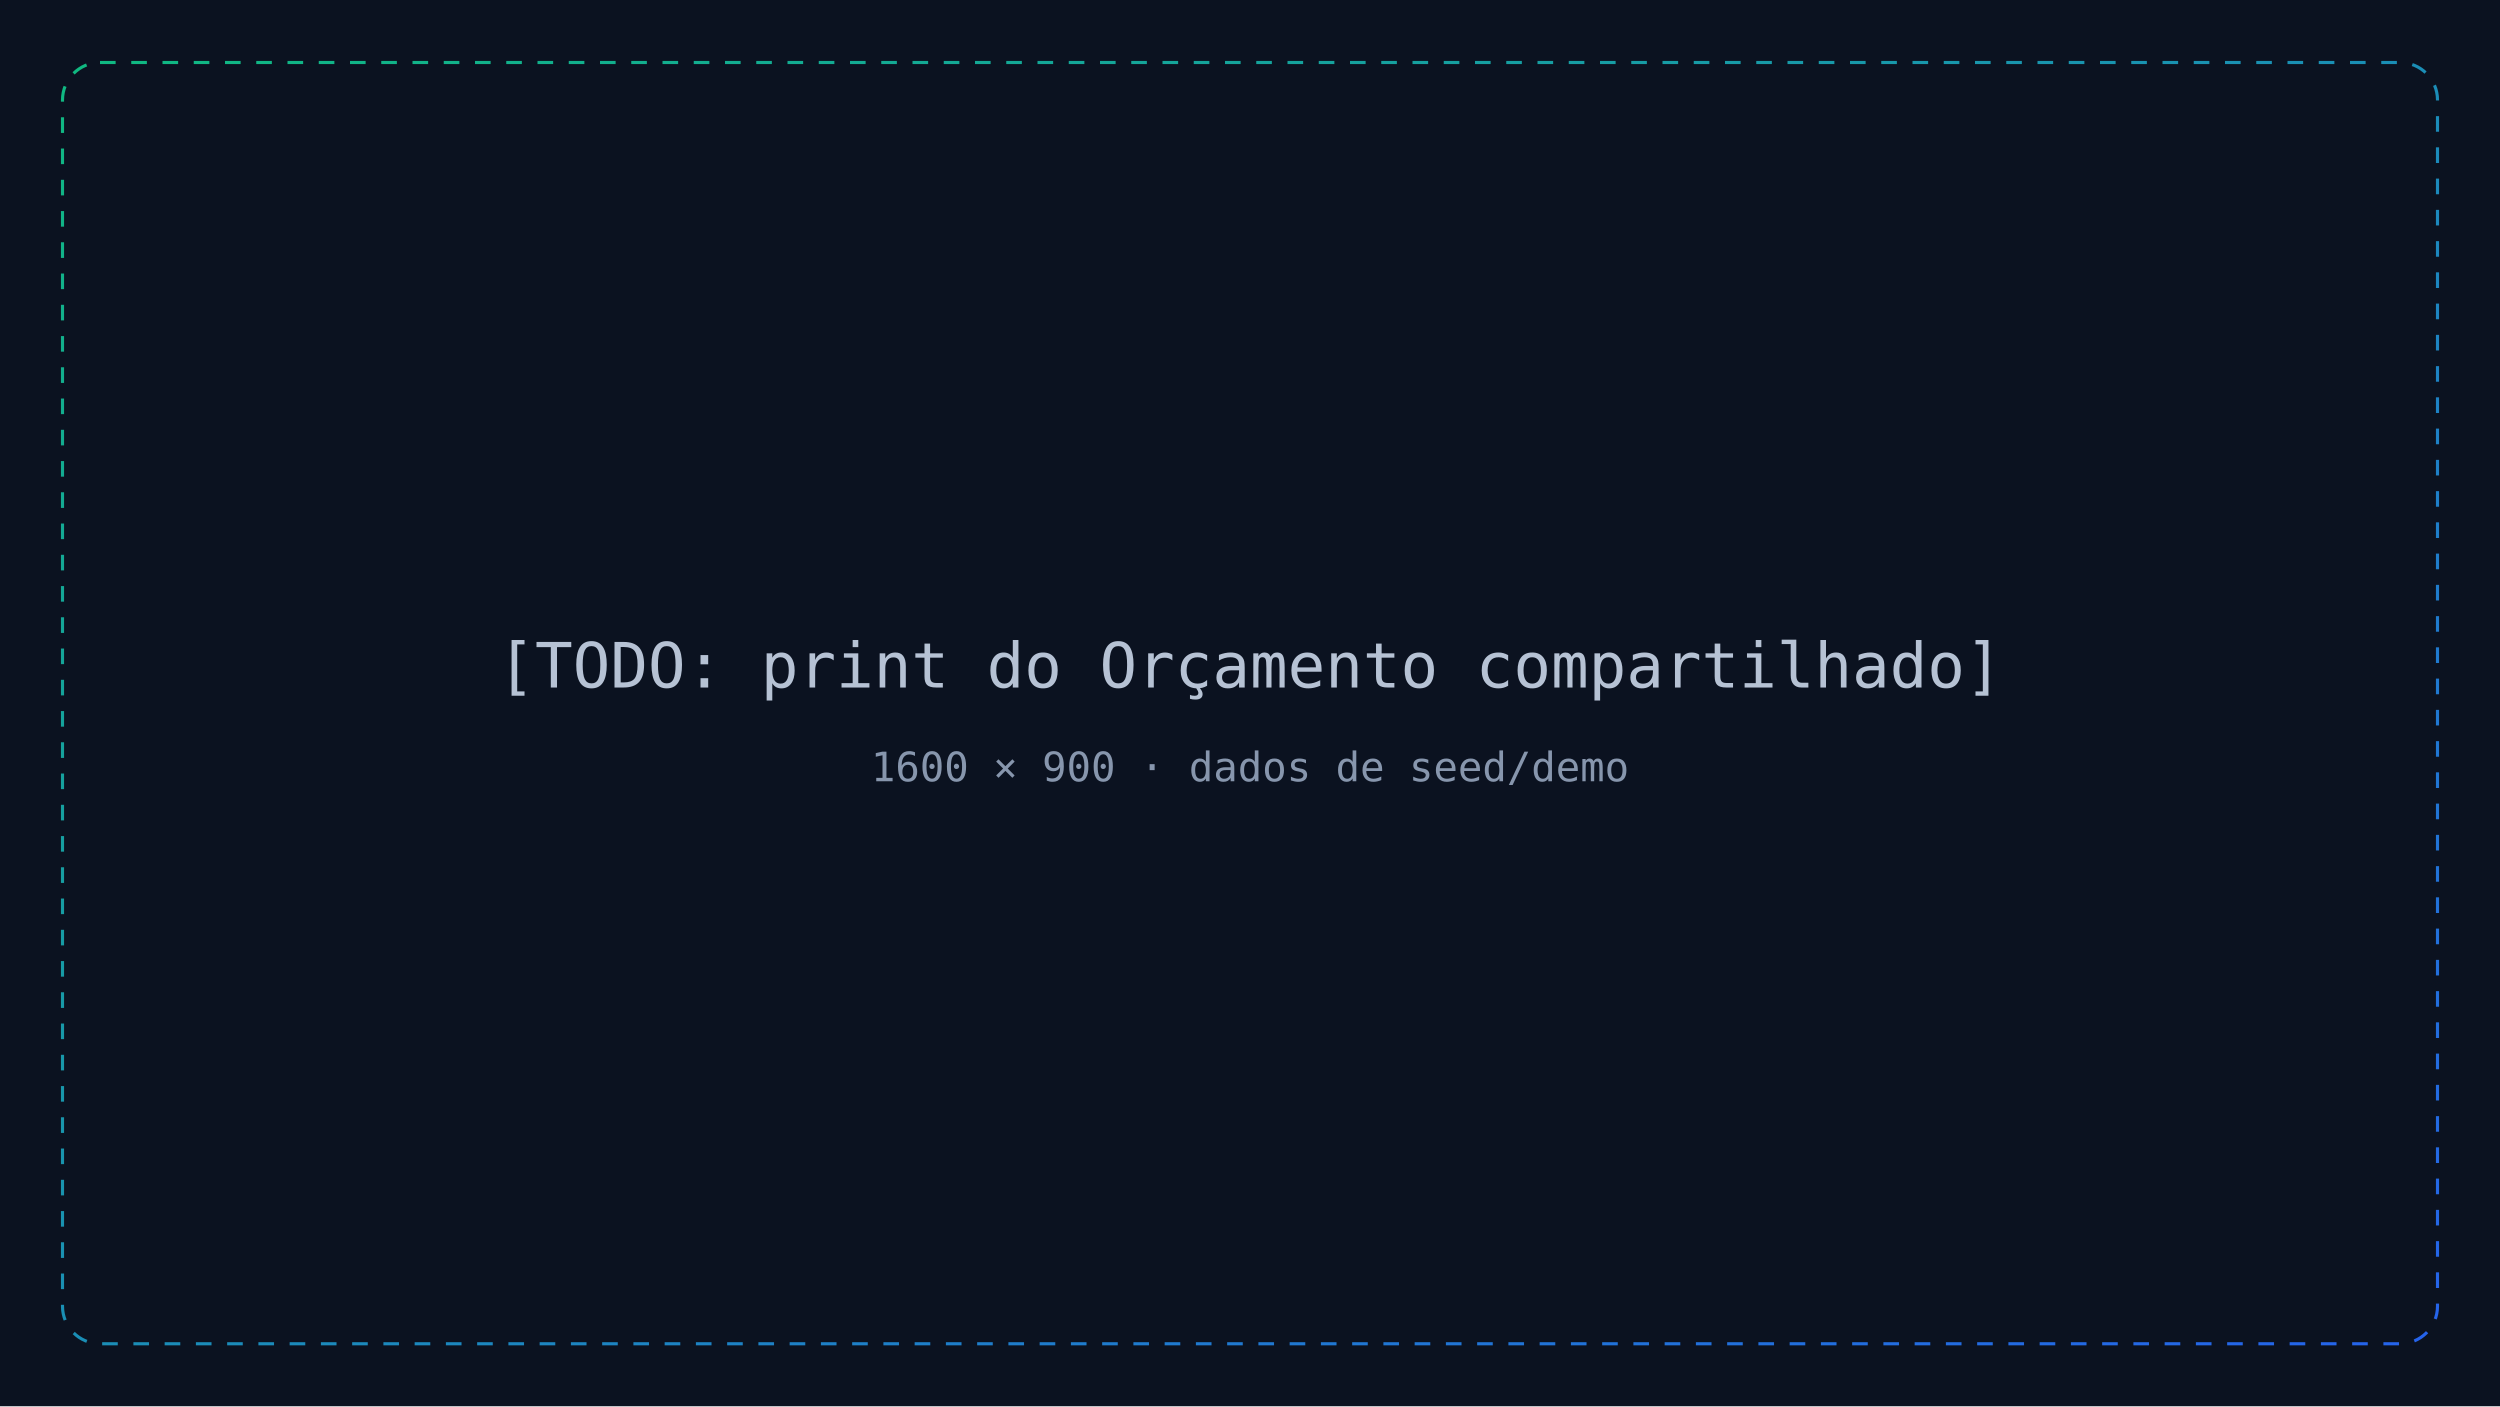
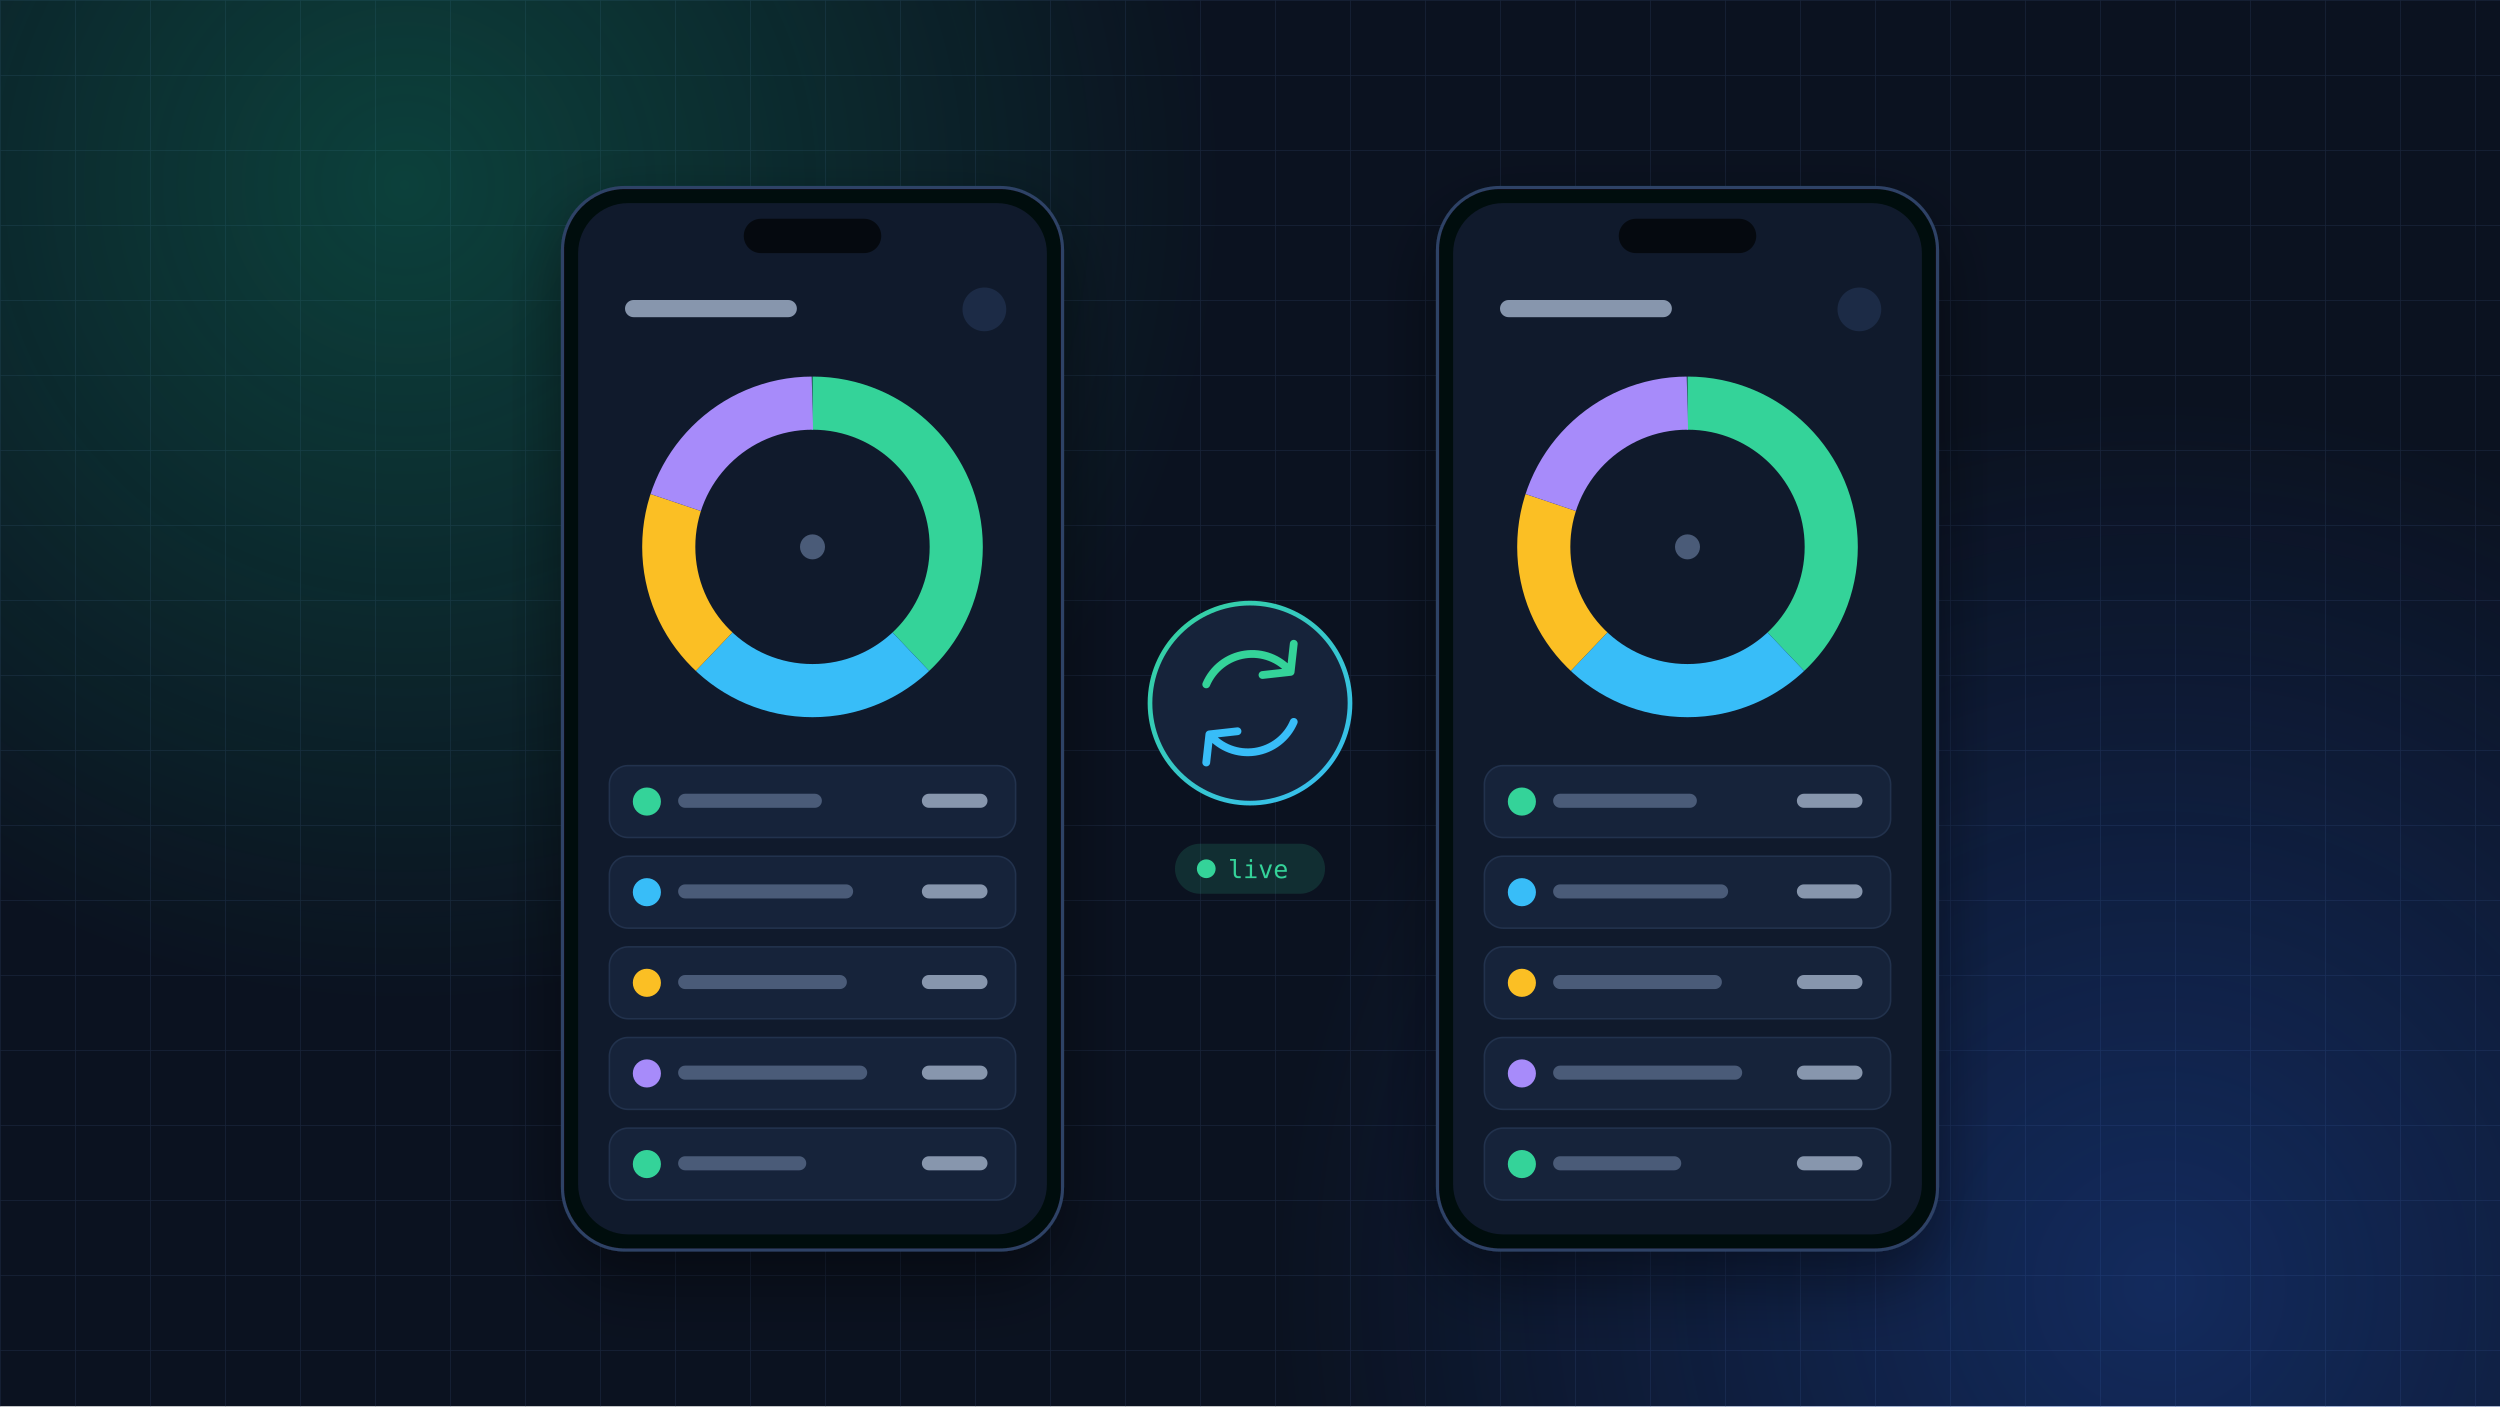
- <svg xmlns="http://www.w3.org/2000/svg" width="1600" height="900" viewBox="0 0 1600 900" role="img" aria-label="TODO: capa do Orçamento compartilhado">
+ <svg xmlns="http://www.w3.org/2000/svg" width="1600" height="900" viewBox="0 0 1600 900">
  <defs>
-     <linearGradient id="g" x1="0" y1="0" x2="1" y2="1">
-       <stop offset="0" stop-color="#10B981" />
-       <stop offset="1" stop-color="#2563EB" />
+     <linearGradient id="grad" x1="0" y1="0" x2="1" y2="1">
+       <stop offset="0" stop-color="#34D399" />
+       <stop offset="1" stop-color="#38BDF8" />
    </linearGradient>
+     <linearGradient id="gradH" x1="0" y1="0" x2="1" y2="0">
+       <stop offset="0" stop-color="#34D399" />
+       <stop offset="1" stop-color="#38BDF8" />
+     </linearGradient>
+     <linearGradient id="fadeDown" x1="0" y1="0" x2="0" y2="1">
+       <stop offset="0" stop-color="#34D399" stop-opacity="0.35" />
+       <stop offset="1" stop-color="#34D399" stop-opacity="0" />
+     </linearGradient>
+     <linearGradient id="fadeDownBlue" x1="0" y1="0" x2="0" y2="1">
+       <stop offset="0" stop-color="#38BDF8" stop-opacity="0.35" />
+       <stop offset="1" stop-color="#38BDF8" stop-opacity="0" />
+     </linearGradient>
+     <radialGradient id="glowG">
+       <stop offset="0" stop-color="#10B981" stop-opacity="0.28" />
+       <stop offset="1" stop-color="#10B981" stop-opacity="0" />
+     </radialGradient>
+     <radialGradient id="glowB">
+       <stop offset="0" stop-color="#2563EB" stop-opacity="0.30" />
+       <stop offset="1" stop-color="#2563EB" stop-opacity="0" />
+     </radialGradient>
+     <pattern id="grid" width="48" height="48" patternUnits="userSpaceOnUse">
+       <path d="M48 0H0V48" fill="none" stroke="#22324D" stroke-width="1" />
+     </pattern>
+     <filter id="shadow" x="-10%" y="-10%" width="120%" height="130%">
+       <feDropShadow dx="0" dy="18" stdDeviation="22" flood-color="#000" flood-opacity="0.45" />
+     </filter>
  </defs>
-   <rect width="1600" height="900" fill="#0B1220" />
-   <rect x="40" y="40" width="1520" height="820" rx="24" fill="none" stroke="url(#g)" stroke-width="2" stroke-dasharray="10 10" />
-   <text x="800" y="440" fill="#B6C2D4" font-family="monospace" font-size="40" text-anchor="middle">[TODO: print do Orçamento compartilhado]</text>
-   <text x="800" y="500" fill="#8796AD" font-family="monospace" font-size="26" text-anchor="middle">1600 × 900 · dados de seed/demo</text>
+   <rect x="0" y="0" width="1600" height="900" fill="#0B1220" />
+   <rect x="0" y="0" width="1600" height="900" fill="url(#grid)" opacity="0.55" />
+   <circle cx="260" cy="120" r="520" fill="url(#glowG)" />
+   <circle cx="1380" cy="820" r="560" fill="url(#glowB)" />
+   <g>
+     <rect x="360" y="120" width="320" height="680" rx="40" fill="#05090F" stroke="#2E4366" stroke-width="2" filter="url(#shadow)" />
+     <rect x="370" y="130" width="300" height="660" rx="32" fill="#101A2C" />
+     <rect x="476" y="140" width="88" height="22" rx="11" fill="#05090F" />
+     <rect x="400" y="192" width="110" height="11" rx="5.5" fill="#8796AD" />
+     <circle cx="630" cy="198" r="14" fill="#1C2B46" />
+     <circle cx="520" cy="350" r="92" fill="none" stroke="#34D399" stroke-width="34" stroke-dasharray="219.7 578.1" stroke-dashoffset="0.0" transform="rotate(-90 520 350)" />
+     <circle cx="520" cy="350" r="92" fill="none" stroke="#38BDF8" stroke-width="34" stroke-dasharray="138.7 578.1" stroke-dashoffset="-219.7" transform="rotate(-90 520 350)" />
+     <circle cx="520" cy="350" r="92" fill="none" stroke="#FBBF24" stroke-width="34" stroke-dasharray="104.0 578.1" stroke-dashoffset="-358.4" transform="rotate(-90 520 350)" />
+     <circle cx="520" cy="350" r="92" fill="none" stroke="#A78BFA" stroke-width="34" stroke-dasharray="115.6 578.1" stroke-dashoffset="-462.4" transform="rotate(-90 520 350)" />
+     <circle cx="520" cy="350" r="8" fill="#4A5B78" />
+     <g>
+       <rect x="390" y="490" width="260" height="46" rx="12" fill="#16233A" stroke="#22324D" />
+       <circle cx="414" cy="513" r="9" fill="#34D399" />
+       <rect x="434" y="508" width="92" height="9" rx="4.5" fill="#4A5B78" />
+       <rect x="590" y="508" width="42" height="9" rx="4.5" fill="#8796AD" />
+     </g>
+     <g>
+       <rect x="390" y="548" width="260" height="46" rx="12" fill="#16233A" stroke="#22324D" />
+       <circle cx="414" cy="571" r="9" fill="#38BDF8" />
+       <rect x="434" y="566" width="112" height="9" rx="4.5" fill="#4A5B78" />
+       <rect x="590" y="566" width="42" height="9" rx="4.5" fill="#8796AD" />
+     </g>
+     <g>
+       <rect x="390" y="606" width="260" height="46" rx="12" fill="#16233A" stroke="#22324D" />
+       <circle cx="414" cy="629" r="9" fill="#FBBF24" />
+       <rect x="434" y="624" width="108" height="9" rx="4.5" fill="#4A5B78" />
+       <rect x="590" y="624" width="42" height="9" rx="4.5" fill="#8796AD" />
+     </g>
+     <g>
+       <rect x="390" y="664" width="260" height="46" rx="12" fill="#16233A" stroke="#22324D" />
+       <circle cx="414" cy="687" r="9" fill="#A78BFA" />
+       <rect x="434" y="682" width="121" height="9" rx="4.5" fill="#4A5B78" />
+       <rect x="590" y="682" width="42" height="9" rx="4.5" fill="#8796AD" />
+     </g>
+     <g>
+       <rect x="390" y="722" width="260" height="46" rx="12" fill="#16233A" stroke="#22324D" />
+       <circle cx="414" cy="745" r="9" fill="#34D399" />
+       <rect x="434" y="740" width="82" height="9" rx="4.5" fill="#4A5B78" />
+       <rect x="590" y="740" width="42" height="9" rx="4.5" fill="#8796AD" />
+     </g>
+   </g>
+   <g>
+     <rect x="920" y="120" width="320" height="680" rx="40" fill="#05090F" stroke="#2E4366" stroke-width="2" filter="url(#shadow)" />
+     <rect x="930" y="130" width="300" height="660" rx="32" fill="#101A2C" />
+     <rect x="1036" y="140" width="88" height="22" rx="11" fill="#05090F" />
+     <rect x="960" y="192" width="110" height="11" rx="5.5" fill="#8796AD" />
+     <circle cx="1190" cy="198" r="14" fill="#1C2B46" />
+     <circle cx="1080" cy="350" r="92" fill="none" stroke="#34D399" stroke-width="34" stroke-dasharray="219.7 578.1" stroke-dashoffset="0.0" transform="rotate(-90 1080 350)" />
+     <circle cx="1080" cy="350" r="92" fill="none" stroke="#38BDF8" stroke-width="34" stroke-dasharray="138.7 578.1" stroke-dashoffset="-219.7" transform="rotate(-90 1080 350)" />
+     <circle cx="1080" cy="350" r="92" fill="none" stroke="#FBBF24" stroke-width="34" stroke-dasharray="104.0 578.1" stroke-dashoffset="-358.4" transform="rotate(-90 1080 350)" />
+     <circle cx="1080" cy="350" r="92" fill="none" stroke="#A78BFA" stroke-width="34" stroke-dasharray="115.6 578.1" stroke-dashoffset="-462.4" transform="rotate(-90 1080 350)" />
+     <circle cx="1080" cy="350" r="8" fill="#4A5B78" />
+     <g>
+       <rect x="950" y="490" width="260" height="46" rx="12" fill="#16233A" stroke="#22324D" />
+       <circle cx="974" cy="513" r="9" fill="#34D399" />
+       <rect x="994" y="508" width="92" height="9" rx="4.5" fill="#4A5B78" />
+       <rect x="1150" y="508" width="42" height="9" rx="4.5" fill="#8796AD" />
+     </g>
+     <g>
+       <rect x="950" y="548" width="260" height="46" rx="12" fill="#16233A" stroke="#22324D" />
+       <circle cx="974" cy="571" r="9" fill="#38BDF8" />
+       <rect x="994" y="566" width="112" height="9" rx="4.5" fill="#4A5B78" />
+       <rect x="1150" y="566" width="42" height="9" rx="4.5" fill="#8796AD" />
+     </g>
+     <g>
+       <rect x="950" y="606" width="260" height="46" rx="12" fill="#16233A" stroke="#22324D" />
+       <circle cx="974" cy="629" r="9" fill="#FBBF24" />
+       <rect x="994" y="624" width="108" height="9" rx="4.5" fill="#4A5B78" />
+       <rect x="1150" y="624" width="42" height="9" rx="4.5" fill="#8796AD" />
+     </g>
+     <g>
+       <rect x="950" y="664" width="260" height="46" rx="12" fill="#16233A" stroke="#22324D" />
+       <circle cx="974" cy="687" r="9" fill="#A78BFA" />
+       <rect x="994" y="682" width="121" height="9" rx="4.5" fill="#4A5B78" />
+       <rect x="1150" y="682" width="42" height="9" rx="4.5" fill="#8796AD" />
+     </g>
+     <g>
+       <rect x="950" y="722" width="260" height="46" rx="12" fill="#16233A" stroke="#22324D" />
+       <circle cx="974" cy="745" r="9" fill="#34D399" />
+       <rect x="994" y="740" width="82" height="9" rx="4.5" fill="#4A5B78" />
+       <rect x="1150" y="740" width="42" height="9" rx="4.5" fill="#8796AD" />
+     </g>
+   </g>
+   <circle cx="800" cy="450" r="64" fill="#16233A" stroke="url(#grad)" stroke-width="3" />
+   <path d="M772 438 A32 32 0 0 1 826 430 M826 430 L828 412 M826 430 L808 432" fill="none" stroke="#34D399" stroke-width="5" stroke-linecap="round" />
+   <path d="M828 462 A32 32 0 0 1 774 470 M774 470 L772 488 M774 470 L792 468" fill="none" stroke="#38BDF8" stroke-width="5" stroke-linecap="round" />
+   <line x1="690" y1="450" x2="734" y2="450" stroke="url(#gradH)" stroke-width="3" stroke-dasharray="6 8" />
+   <line x1="866" y1="450" x2="910" y2="450" stroke="url(#gradH)" stroke-width="3" stroke-dasharray="6 8" />
+   <rect x="752" y="540" width="96" height="32" rx="16" fill="#34D399" opacity="0.15" />
+   <circle cx="772" cy="556" r="6" fill="#34D399" />
+   <text x="786" y="562" fill="#34D399" font-size="16" font-weight="400" font-family="ui-monospace, 'SFMono-Regular', Menlo, Consolas, monospace" text-anchor="start">live</text>
</svg>
